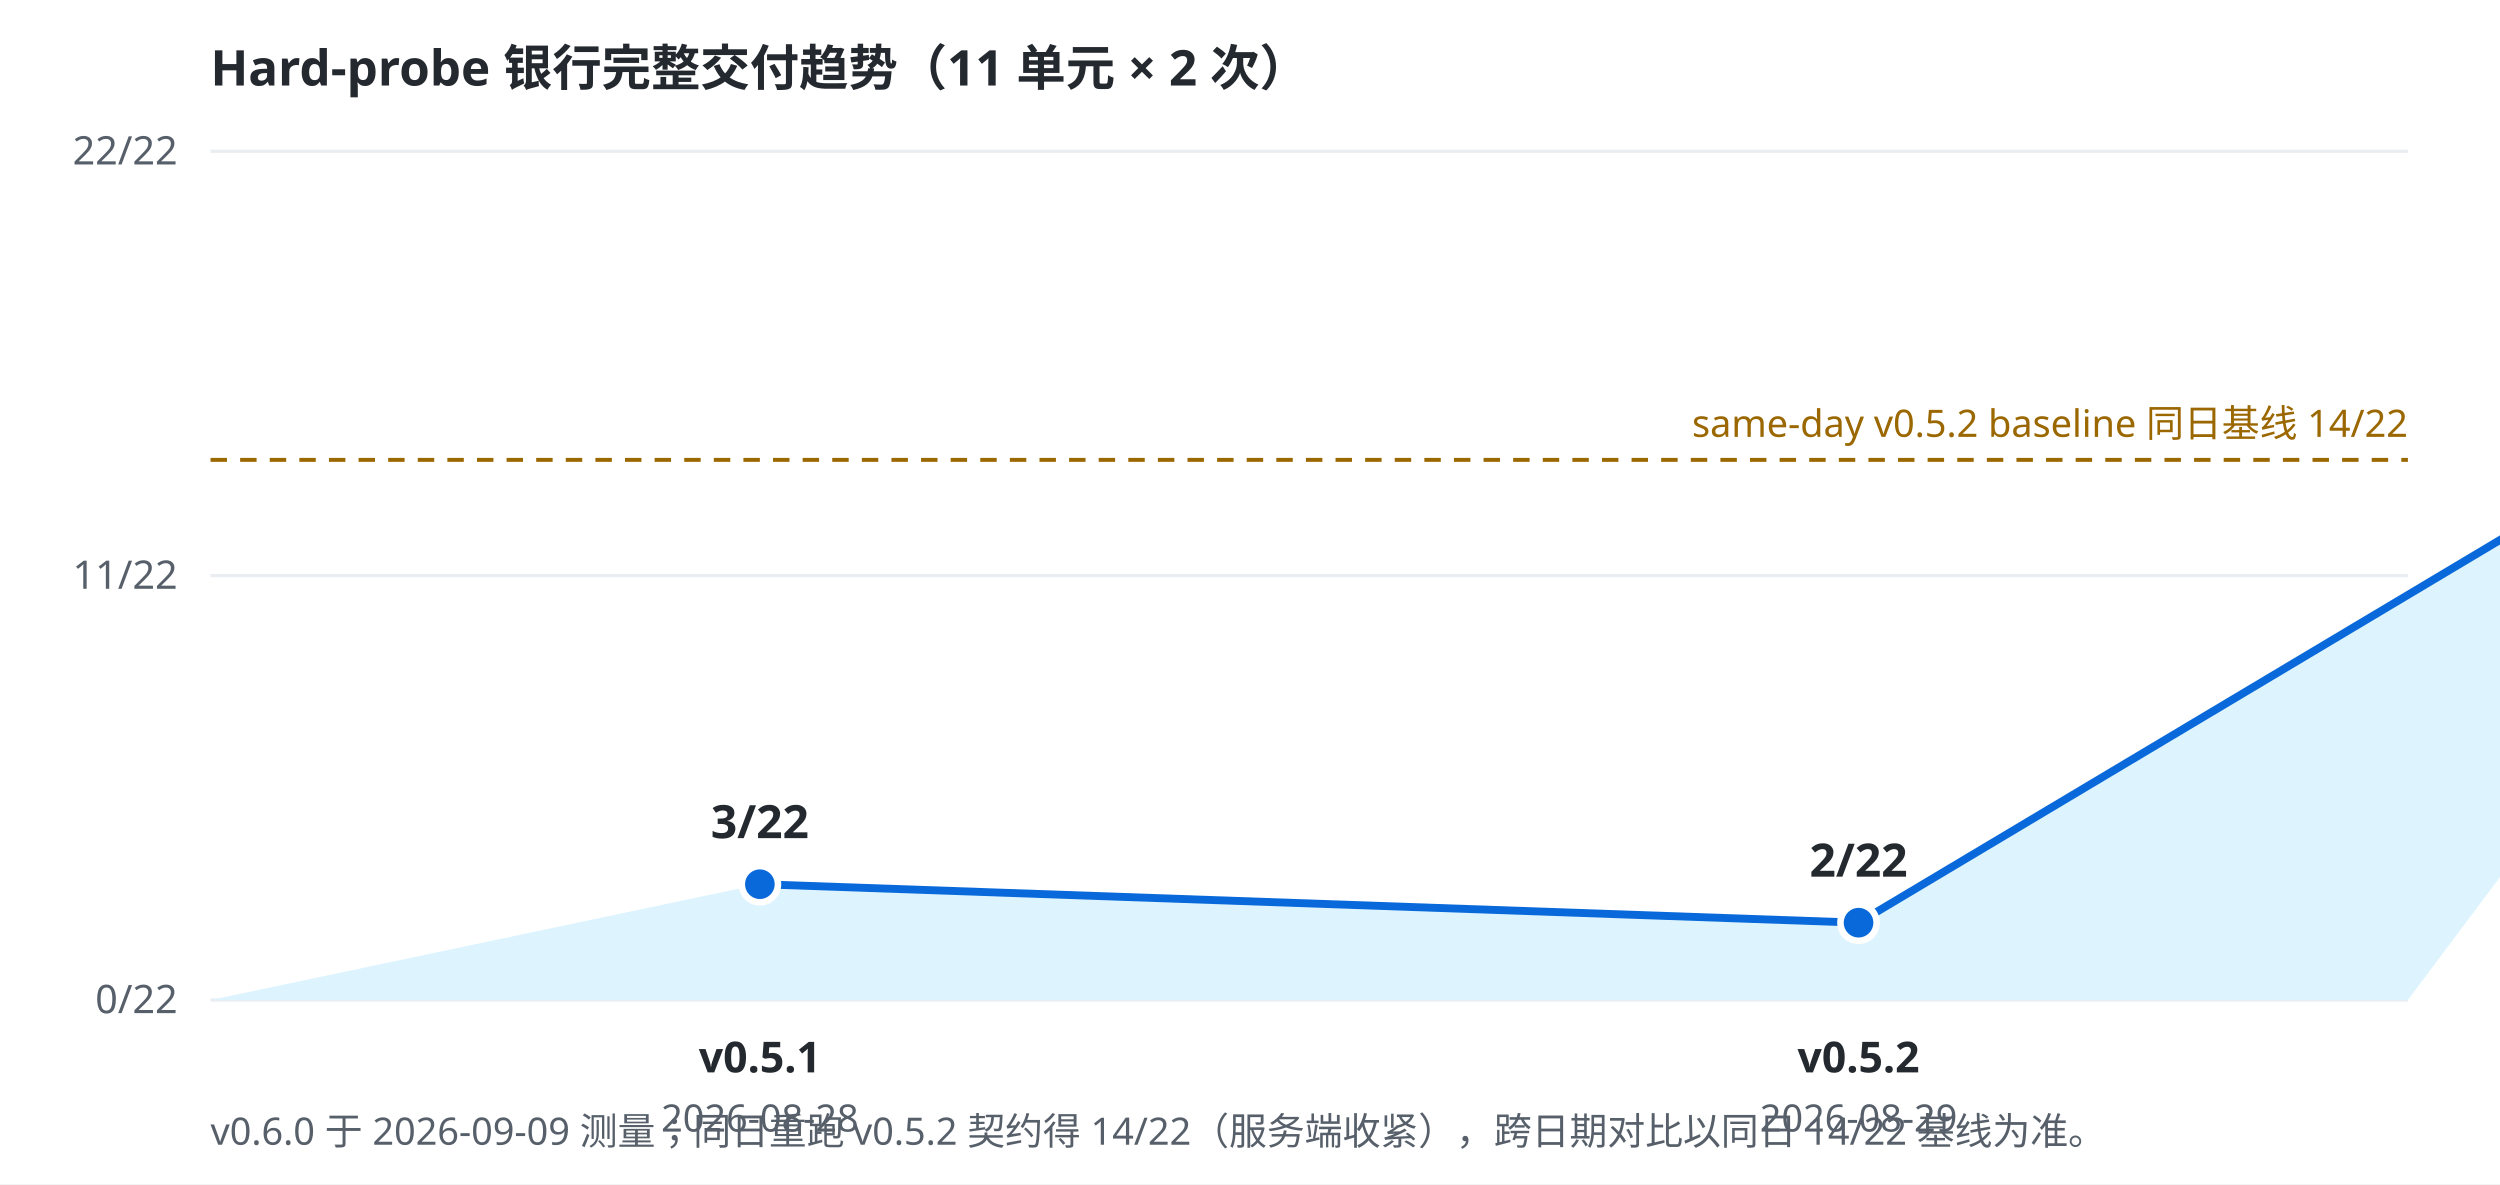
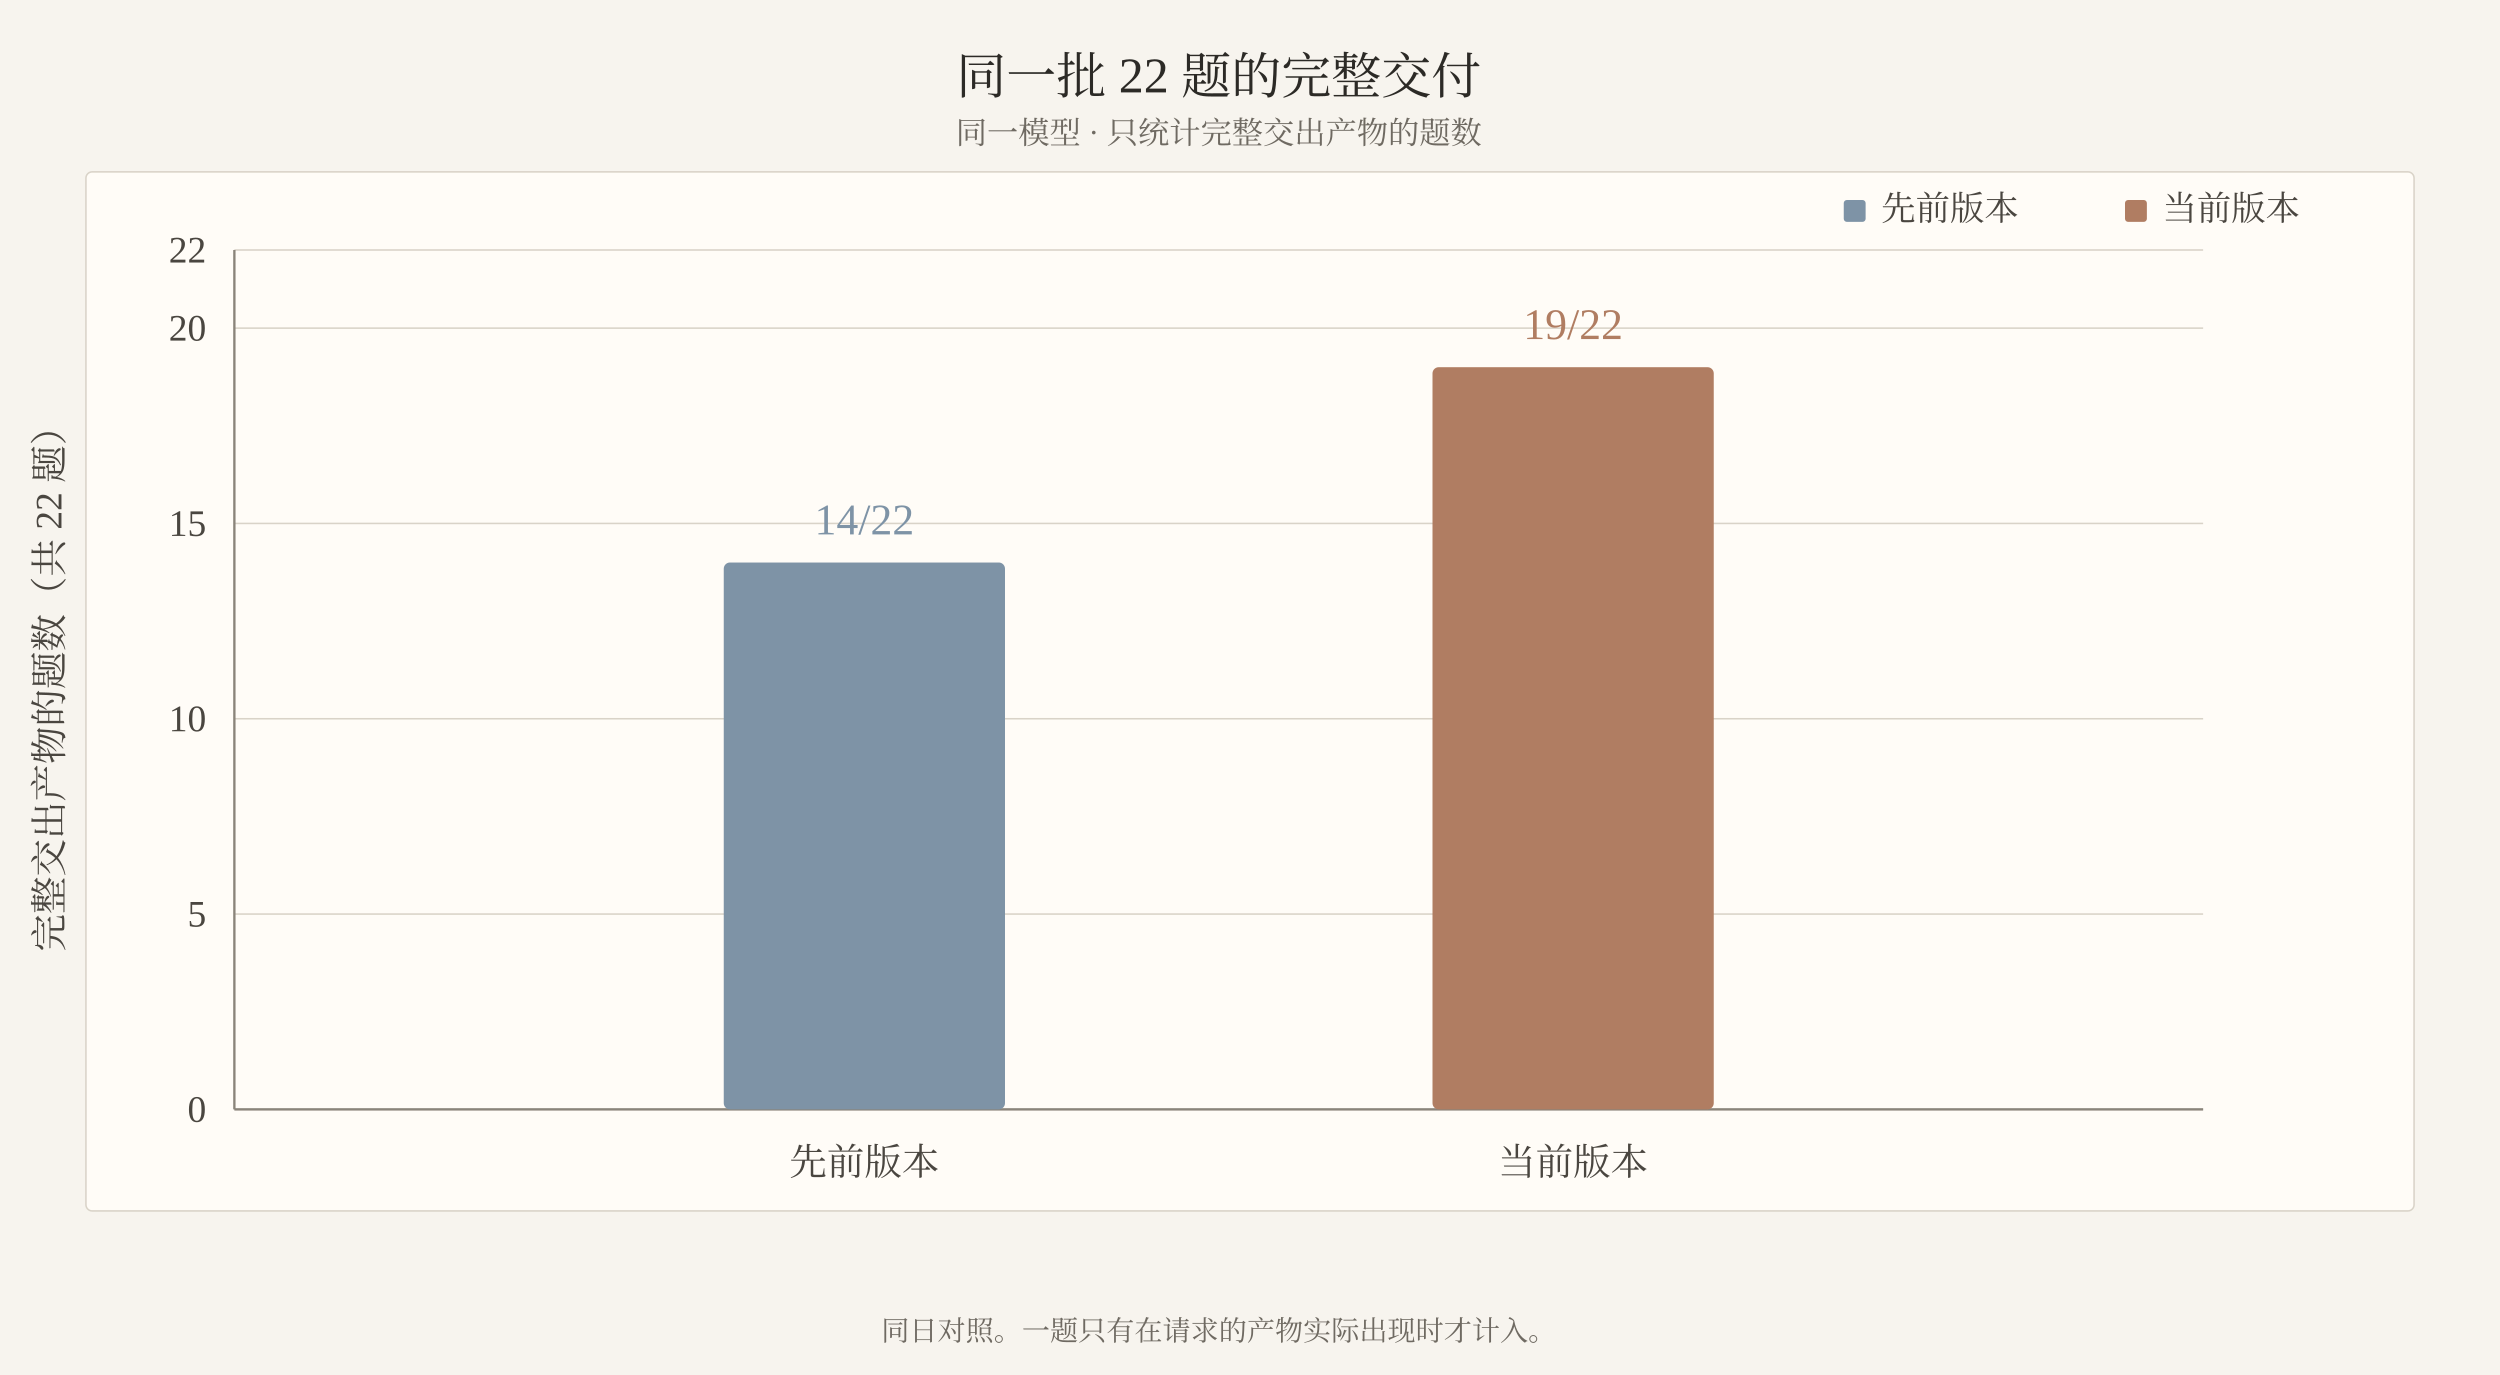
- <svg xmlns="http://www.w3.org/2000/svg" width="760" height="360" viewBox="0 0 760 360" font-family="-apple-system, 'Segoe UI', 'Noto Sans', 'Noto Sans SC', 'PingFang SC', 'Microsoft YaHei', sans-serif">
-   <rect width="760" height="360" fill="#ffffff" />
-   <text x="64" y="26" font-size="15" font-weight="600" fill="#24292f">Hard-probe 银行完整交付趋势（11 单元 × 2 次）</text>
-   <line x1="64" y1="304.0" x2="732" y2="304.0" stroke="#eaeef2" stroke-width="1" />
-   <text x="54" y="308.0" font-size="12" fill="#57606a" text-anchor="end">0/22</text>
-   <line x1="64" y1="175.0" x2="732" y2="175.0" stroke="#eaeef2" stroke-width="1" />
-   <text x="54" y="179.0" font-size="12" fill="#57606a" text-anchor="end">11/22</text>
-   <line x1="64" y1="46.0" x2="732" y2="46.0" stroke="#eaeef2" stroke-width="1" />
-   <text x="54" y="50.0" font-size="12" fill="#57606a" text-anchor="end">22/22</text>
-   <polygon points="64,304 231.0,268.8 565.0,280.5 899.0,81.2 732,304" fill="#ddf4ff" />
-   <polyline points="231.0,268.8 565.0,280.5 899.0,81.2" fill="none" stroke="#0969da" stroke-width="2.4" />
-   <line x1="64" y1="139.8" x2="732" y2="139.8" stroke="#9a6700" stroke-width="1.2" stroke-dasharray="5 4" />
-   <text x="732" y="132.8" font-size="11.5" fill="#9a6700" text-anchor="end">same-day v0.5.2 baseline 同日基线 14/22</text>
-   <circle cx="231.0" cy="268.8" r="5.5" fill="#0969da" stroke="#ffffff" stroke-width="2" />
-   <text x="231.0" y="254.8" font-size="14" font-weight="700" fill="#24292f" text-anchor="middle">3/22</text>
-   <text x="231.0" y="326.0" font-size="13" font-weight="600" fill="#24292f" text-anchor="middle">v0.5.1</text>
-   <text x="231.0" y="344.0" font-size="11.5" fill="#57606a" text-anchor="middle">2026-08-28</text>
-   <circle cx="565.0" cy="280.5" r="5.5" fill="#0969da" stroke="#ffffff" stroke-width="2" />
-   <text x="565.0" y="266.5" font-size="14" font-weight="700" fill="#24292f" text-anchor="middle">2/22</text>
-   <text x="565.0" y="326.0" font-size="13" font-weight="600" fill="#24292f" text-anchor="middle">v0.5.2</text>
-   <text x="565.0" y="344.0" font-size="11.5" fill="#57606a" text-anchor="middle">2026-08-29</text>
-   <circle cx="899.0" cy="81.2" r="5.5" fill="#0969da" stroke="#ffffff" stroke-width="2" />
-   <text x="899.0" y="67.2" font-size="14" font-weight="700" fill="#24292f" text-anchor="middle">19/22</text>
-   <text x="899.0" y="326.0" font-size="13" font-weight="600" fill="#24292f" text-anchor="middle">v0.6.0</text>
-   <text x="899.0" y="344.0" font-size="11.5" fill="#57606a" text-anchor="middle">2026-09-09</text>
-   <text x="64" y="348" font-size="11.5" fill="#57606a">v0.6.0 于 2026-09-09 测量；同日重跑 v0.5.2 契约得 14/22（服务端收紧），跨日期对比以同日 14/22 基线为准。</text>
+ <svg xmlns="http://www.w3.org/2000/svg" width="1600" height="880" viewBox="0 0 1600 880" role="img" font-family="Charter, Georgia, 'Times New Roman', STSong, 'Songti SC', 'Noto Serif CJK SC', serif">
+   <rect width="1600" height="880" fill="#F7F4EE" />
+   <rect x="55" y="110" width="1490" height="665" rx="4" fill="#FFFcf7" stroke="#D9D3C8" />
+   <text x="780" y="60" text-anchor="middle" font-size="32" font-weight="500" fill="#2C2A26">同一批 22 题的完整交付</text>
+   <text x="780" y="92" text-anchor="middle" font-size="20" fill="#6F6A62">同一模型 · 只统计完整交出产物的题数</text>
+   <line x1="150" y1="710.0" x2="1410" y2="710.0" stroke="#D9D3C8" stroke-width="1" />
+   <text x="132" y="718.0" text-anchor="end" font-size="24" fill="#4A4640">0</text>
+   <line x1="150" y1="585.0" x2="1410" y2="585.0" stroke="#D9D3C8" stroke-width="1" />
+   <text x="132" y="593.0" text-anchor="end" font-size="24" fill="#4A4640">5</text>
+   <line x1="150" y1="460.0" x2="1410" y2="460.0" stroke="#D9D3C8" stroke-width="1" />
+   <text x="132" y="468.0" text-anchor="end" font-size="24" fill="#4A4640">10</text>
+   <line x1="150" y1="335.0" x2="1410" y2="335.0" stroke="#D9D3C8" stroke-width="1" />
+   <text x="132" y="343.0" text-anchor="end" font-size="24" fill="#4A4640">15</text>
+   <line x1="150" y1="210.0" x2="1410" y2="210.0" stroke="#D9D3C8" stroke-width="1" />
+   <text x="132" y="218.0" text-anchor="end" font-size="24" fill="#4A4640">20</text>
+   <line x1="150" y1="160.0" x2="1410" y2="160.0" stroke="#D9D3C8" stroke-width="1" />
+   <text x="132" y="168.0" text-anchor="end" font-size="24" fill="#4A4640">22</text>
+   <line x1="150" y1="160" x2="150" y2="710.0" stroke="#8A847A" stroke-width="1.5" />
+   <line x1="150" y1="710.0" x2="1410" y2="710.0" stroke="#8A847A" stroke-width="1.5" />
+   <text x="40" y="435" transform="rotate(-90 40 435)" text-anchor="middle" font-size="24" fill="#4A4640">完整交出产物的题数（共 22 题）</text>
+   <rect x="463.2" y="360.0" width="180" height="350.0" rx="4" fill="#7E93A6" />
+   <text x="553.2" y="342.0" text-anchor="middle" font-size="28" font-weight="500" fill="#7E93A6">14/22</text>
+   <text x="553.2" y="752.0" text-anchor="middle" font-size="24" fill="#4A4640">先前版本</text>
+   <rect x="916.8" y="235.0" width="180" height="475.0" rx="4" fill="#B07D62" />
+   <text x="1006.8" y="217.0" text-anchor="middle" font-size="28" font-weight="500" fill="#B07D62">19/22</text>
+   <text x="1006.8" y="752.0" text-anchor="middle" font-size="24" fill="#4A4640">当前版本</text>
+   <rect x="1180" y="128" width="14" height="14" rx="2" fill="#7E93A6" />
+   <text x="1204" y="141" font-size="22" fill="#4A4640">先前版本</text>
+   <rect x="1360" y="128" width="14" height="14" rx="2" fill="#B07D62" />
+   <text x="1384" y="141" font-size="22" fill="#4A4640">当前版本</text>
+   <text x="780" y="858" text-anchor="middle" font-size="18" fill="#6F6A62">同日对照。一题只有在请求的产物实际出现时才计入。</text>
</svg>
